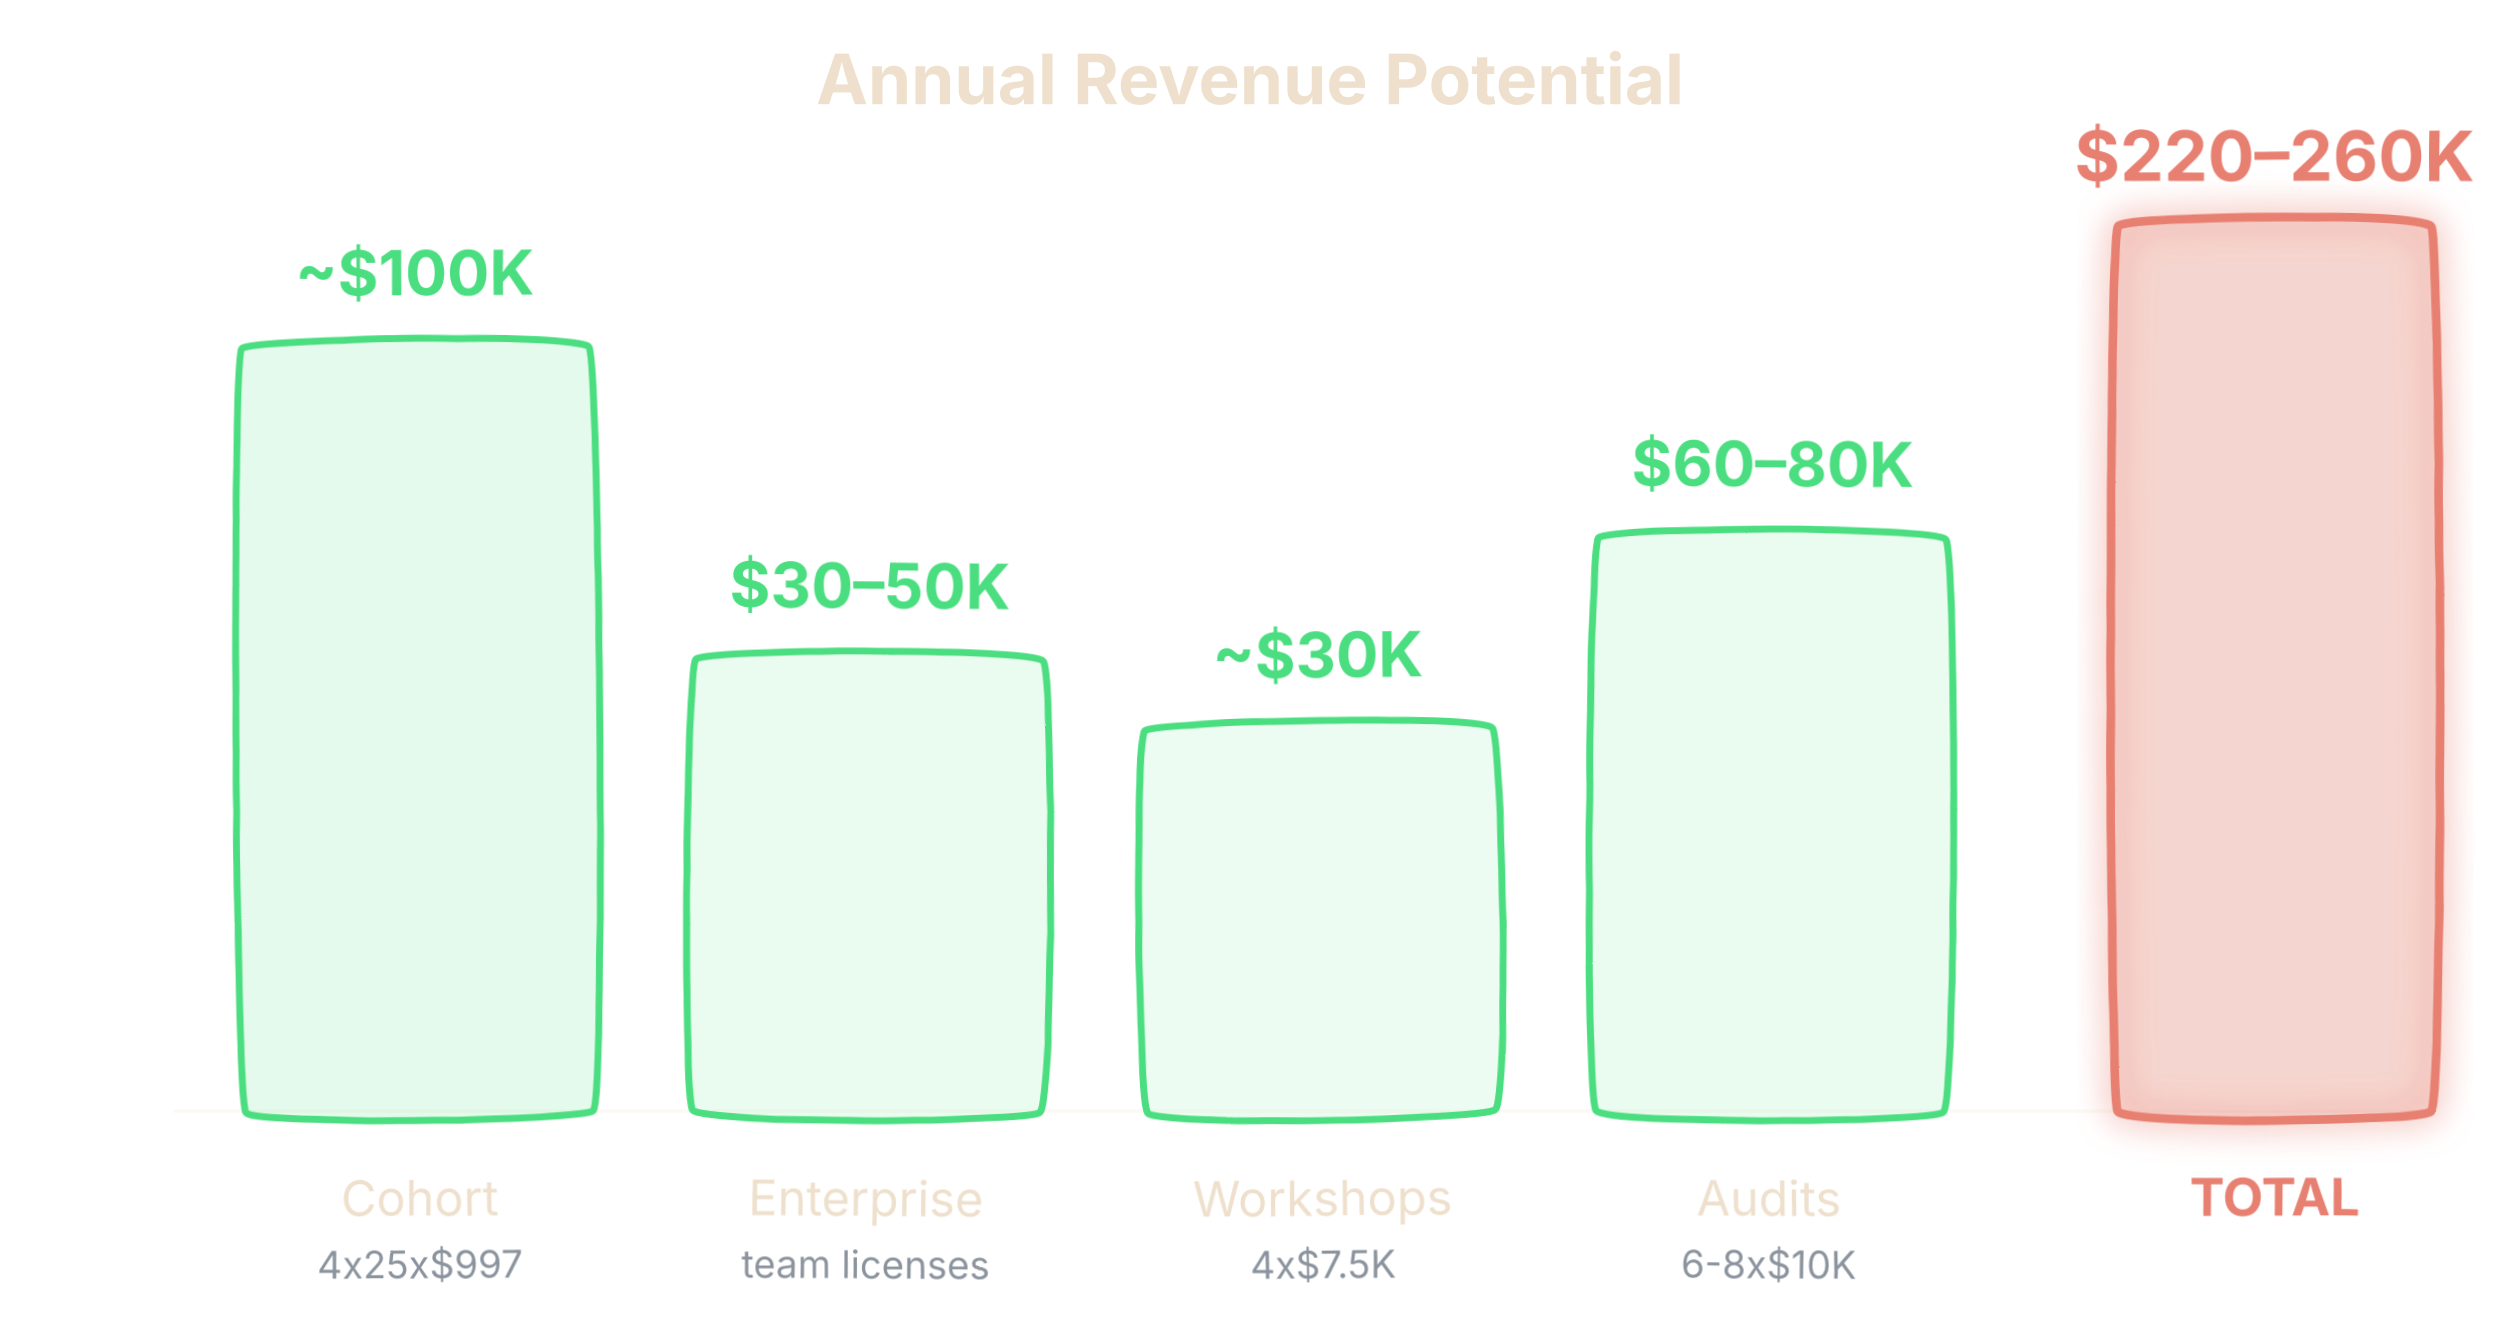
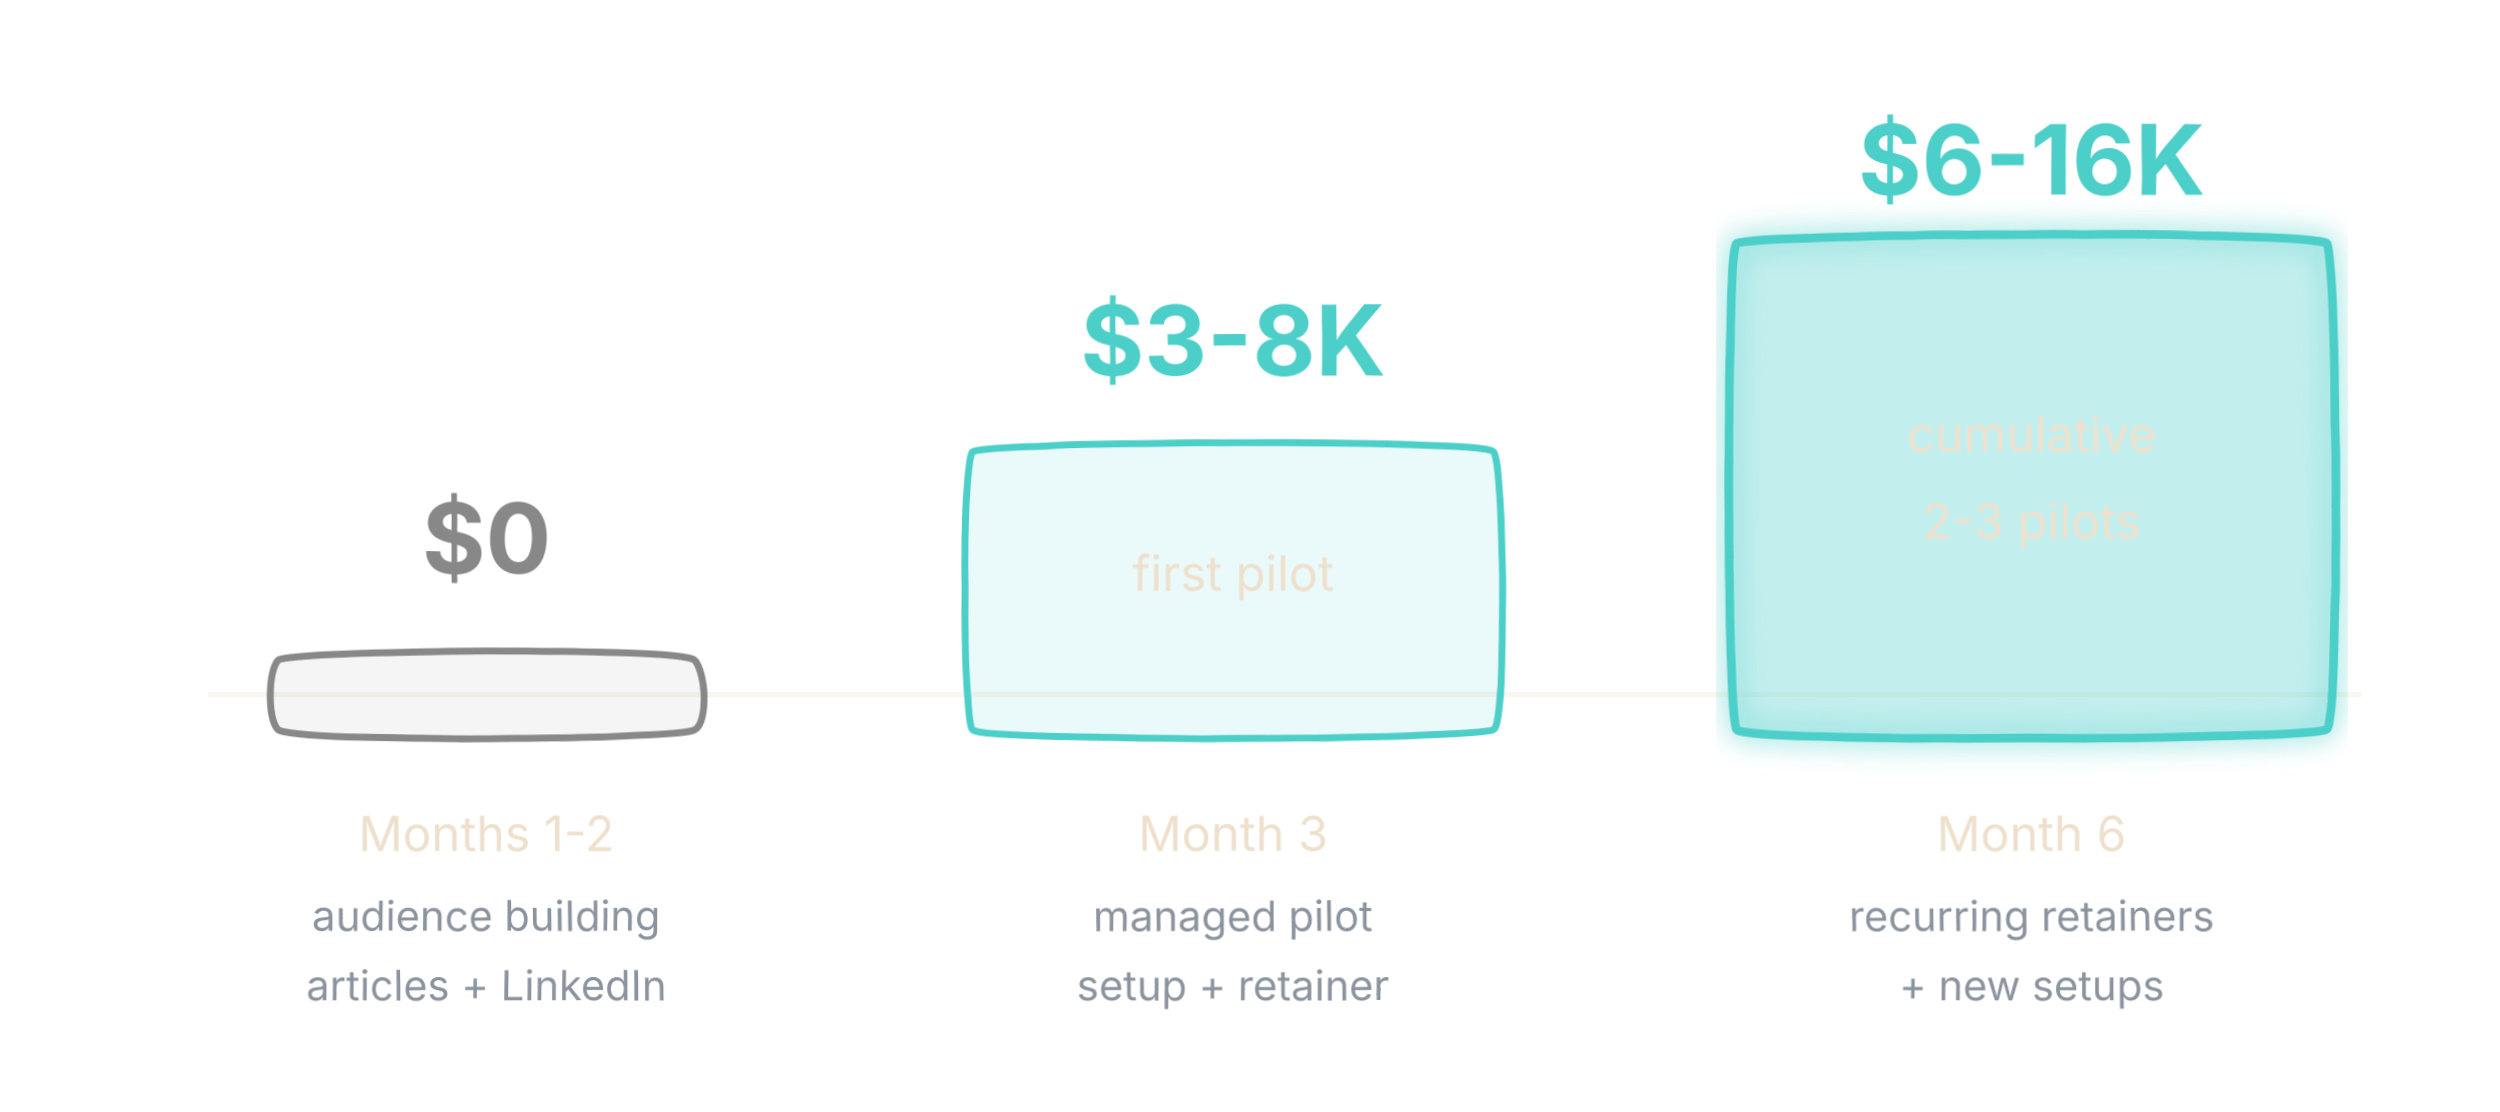
- <svg xmlns="http://www.w3.org/2000/svg" viewBox="0 0 720 380" style="width:100%;max-width:720px;">
+ <svg xmlns="http://www.w3.org/2000/svg" viewBox="0 0 720 320" style="width:100%;max-width:720px;">
  <defs>
    <filter id="roughen-8" x="-2%" y="-2%" width="104%" height="104%">
      <feTurbulence type="turbulence" baseFrequency="0.03" numOctaves="2" result="noise" seed="8" />
      <feDisplacementMap in="SourceGraphic" in2="noise" scale="0.4" xChannelSelector="R" yChannelSelector="G" />
    </filter>
    <filter id="glow-8">
-       <feGaussianBlur stdDeviation="5" result="blur" />
+       <feGaussianBlur stdDeviation="4" result="blur" />
      <feMerge>
        <feMergeNode in="blur" />
        <feMergeNode in="SourceGraphic" />
      </feMerge>
    </filter>
  </defs>
-   <text x="360" y="30" text-anchor="middle" font-family="'Inter', sans-serif" font-size="20" fill="#eee0cc" font-weight="700">Annual Revenue Potential</text>
-   <line x1="50" y1="320" x2="700" y2="320" stroke="#eee0cc" stroke-width="1" opacity="0.2" />
-   <g filter="url(#roughen-8)" transform="rotate(-0.3, 120, 200)">
-     <path d="M 70,100 C 73,97 167,96 170,100 C 173,103 174,318 170,320 C 167,323 73,324 70,320 C 67,317 67,103 70,100 Z" fill="rgba(78,222,128,0.15)" stroke="#4ade80" stroke-width="2" stroke-linecap="round" stroke-linejoin="round" />
-     <text x="120" y="85" text-anchor="middle" font-family="'Inter', sans-serif" font-size="18" fill="#4ade80" font-weight="700">~$100K</text>
-     <text x="120" y="350" text-anchor="middle" font-family="'Inter', sans-serif" font-size="14" fill="#eee0cc">Cohort</text>
-     <text x="120" y="368" text-anchor="middle" font-family="'Inter', sans-serif" font-size="11" fill="#8b949e">4x25x$997</text>
+   <line x1="60" y1="200" x2="680" y2="200" stroke="#eee0cc" stroke-width="1.5" opacity="0.3" />
+   <g filter="url(#roughen-8)">
+     <path d="M 80,190 C 83,187 197,186 200,190 C 203,193 204,208 200,210 C 197,213 83,214 80,210 C 77,207 77,193 80,190 Z" fill="rgba(136,136,136,0.08)" stroke="#888888" stroke-width="2" stroke-linecap="round" stroke-linejoin="round" />
+     <text x="140" y="165" text-anchor="middle" font-family="'Inter', sans-serif" font-size="28" fill="#888888" font-weight="700">$0</text>
+     <text x="140" y="245" text-anchor="middle" font-family="'Inter', sans-serif" font-size="14" fill="#eee0cc">Months 1-2</text>
+     <text x="140" y="268" text-anchor="middle" font-family="'Inter', sans-serif" font-size="12" fill="#8b949e">audience building</text>
+     <text x="140" y="288" text-anchor="middle" font-family="'Inter', sans-serif" font-size="12" fill="#8b949e">articles + LinkedIn</text>
  </g>
-   <g filter="url(#roughen-8)" transform="rotate(0.4, 250, 240)">
-     <path d="M 200,190 C 203,187 297,186 300,190 C 303,193 304,318 300,320 C 297,323 203,324 200,320 C 197,317 197,193 200,190 Z" fill="rgba(78,222,128,0.12)" stroke="#4ade80" stroke-width="2" stroke-linecap="round" stroke-linejoin="round" />
-     <text x="250" y="175" text-anchor="middle" font-family="'Inter', sans-serif" font-size="18" fill="#4ade80" font-weight="700">$30–50K</text>
-     <text x="250" y="350" text-anchor="middle" font-family="'Inter', sans-serif" font-size="14" fill="#eee0cc">Enterprise</text>
-     <text x="250" y="368" text-anchor="middle" font-family="'Inter', sans-serif" font-size="11" fill="#8b949e">team licenses</text>
-   </g>
-   <g filter="url(#roughen-8)" transform="rotate(-0.5, 380, 255)">
-     <path d="M 330,210 C 333,207 427,206 430,210 C 433,213 434,318 430,320 C 427,323 333,324 330,320 C 327,317 327,213 330,210 Z" fill="rgba(78,222,128,0.10)" stroke="#4ade80" stroke-width="2" stroke-linecap="round" stroke-linejoin="round" />
-     <text x="380" y="195" text-anchor="middle" font-family="'Inter', sans-serif" font-size="18" fill="#4ade80" font-weight="700">~$30K</text>
-     <text x="380" y="350" text-anchor="middle" font-family="'Inter', sans-serif" font-size="14" fill="#eee0cc">Workshops</text>
-     <text x="380" y="368" text-anchor="middle" font-family="'Inter', sans-serif" font-size="11" fill="#8b949e">4x$7.5K</text>
-   </g>
-   <g filter="url(#roughen-8)" transform="rotate(0.3, 510, 220)">
-     <path d="M 460,155 C 463,152 557,151 560,155 C 563,158 564,318 560,320 C 557,323 463,324 460,320 C 457,317 457,158 460,155 Z" fill="rgba(78,222,128,0.12)" stroke="#4ade80" stroke-width="2" stroke-linecap="round" stroke-linejoin="round" />
-     <text x="510" y="140" text-anchor="middle" font-family="'Inter', sans-serif" font-size="18" fill="#4ade80" font-weight="700">$60–80K</text>
-     <text x="510" y="350" text-anchor="middle" font-family="'Inter', sans-serif" font-size="14" fill="#eee0cc">Audits</text>
-     <text x="510" y="368" text-anchor="middle" font-family="'Inter', sans-serif" font-size="11" fill="#8b949e">6-8x$10K</text>
+   <g filter="url(#roughen-8)">
+     <path d="M 280,130 C 283,127 427,126 430,130 C 433,133 434,208 430,210 C 427,213 283,214 280,210 C 277,207 277,133 280,130 Z" fill="rgba(77,207,201,0.12)" stroke="#4DCFC9" stroke-width="2" stroke-linecap="round" stroke-linejoin="round" />
+     <text x="355" y="108" text-anchor="middle" font-family="'Inter', sans-serif" font-size="28" fill="#4DCFC9" font-weight="700">$3-8K</text>
+     <text x="355" y="170" text-anchor="middle" font-family="'Inter', sans-serif" font-size="14" fill="#eee0cc">first pilot</text>
+     <text x="355" y="245" text-anchor="middle" font-family="'Inter', sans-serif" font-size="14" fill="#eee0cc">Month 3</text>
+     <text x="355" y="268" text-anchor="middle" font-family="'Inter', sans-serif" font-size="12" fill="#8b949e">managed pilot</text>
+     <text x="355" y="288" text-anchor="middle" font-family="'Inter', sans-serif" font-size="12" fill="#8b949e">setup + retainer</text>
  </g>
  <g filter="url(#roughen-8)">
    <g filter="url(#glow-8)">
-       <path d="M 610,65 C 613,62 697,61 700,65 C 703,68 704,318 700,320 C 697,323 613,324 610,320 C 607,317 607,68 610,65 Z" fill="rgba(232,128,114,0.18)" stroke="#e88072" stroke-width="2.5" stroke-linecap="round" stroke-linejoin="round" />
+       <path d="M 500,70 C 503,67 667,66 670,70 C 673,73 674,208 670,210 C 667,213 503,214 500,210 C 497,207 497,73 500,70 Z" fill="rgba(77,207,201,0.18)" stroke="#4DCFC9" stroke-width="2.5" stroke-linecap="round" stroke-linejoin="round" />
    </g>
-     <text x="655" y="52" text-anchor="middle" font-family="'Inter', sans-serif" font-size="20" fill="#e88072" font-weight="700">$220–260K</text>
-     <text x="655" y="350" text-anchor="middle" font-family="'Inter', sans-serif" font-size="15" fill="#e88072" font-weight="700">TOTAL</text>
+     <text x="585" y="56" text-anchor="middle" font-family="'Inter', sans-serif" font-size="28" fill="#4DCFC9" font-weight="700">$6-16K</text>
+     <text x="585" y="130" text-anchor="middle" font-family="'Inter', sans-serif" font-size="14" fill="#eee0cc">cumulative</text>
+     <text x="585" y="155" text-anchor="middle" font-family="'Inter', sans-serif" font-size="14" fill="#eee0cc">2-3 pilots</text>
+     <text x="585" y="245" text-anchor="middle" font-family="'Inter', sans-serif" font-size="14" fill="#eee0cc">Month 6</text>
+     <text x="585" y="268" text-anchor="middle" font-family="'Inter', sans-serif" font-size="12" fill="#8b949e">recurring retainers</text>
+     <text x="585" y="288" text-anchor="middle" font-family="'Inter', sans-serif" font-size="12" fill="#8b949e">+ new setups</text>
  </g>
</svg>
